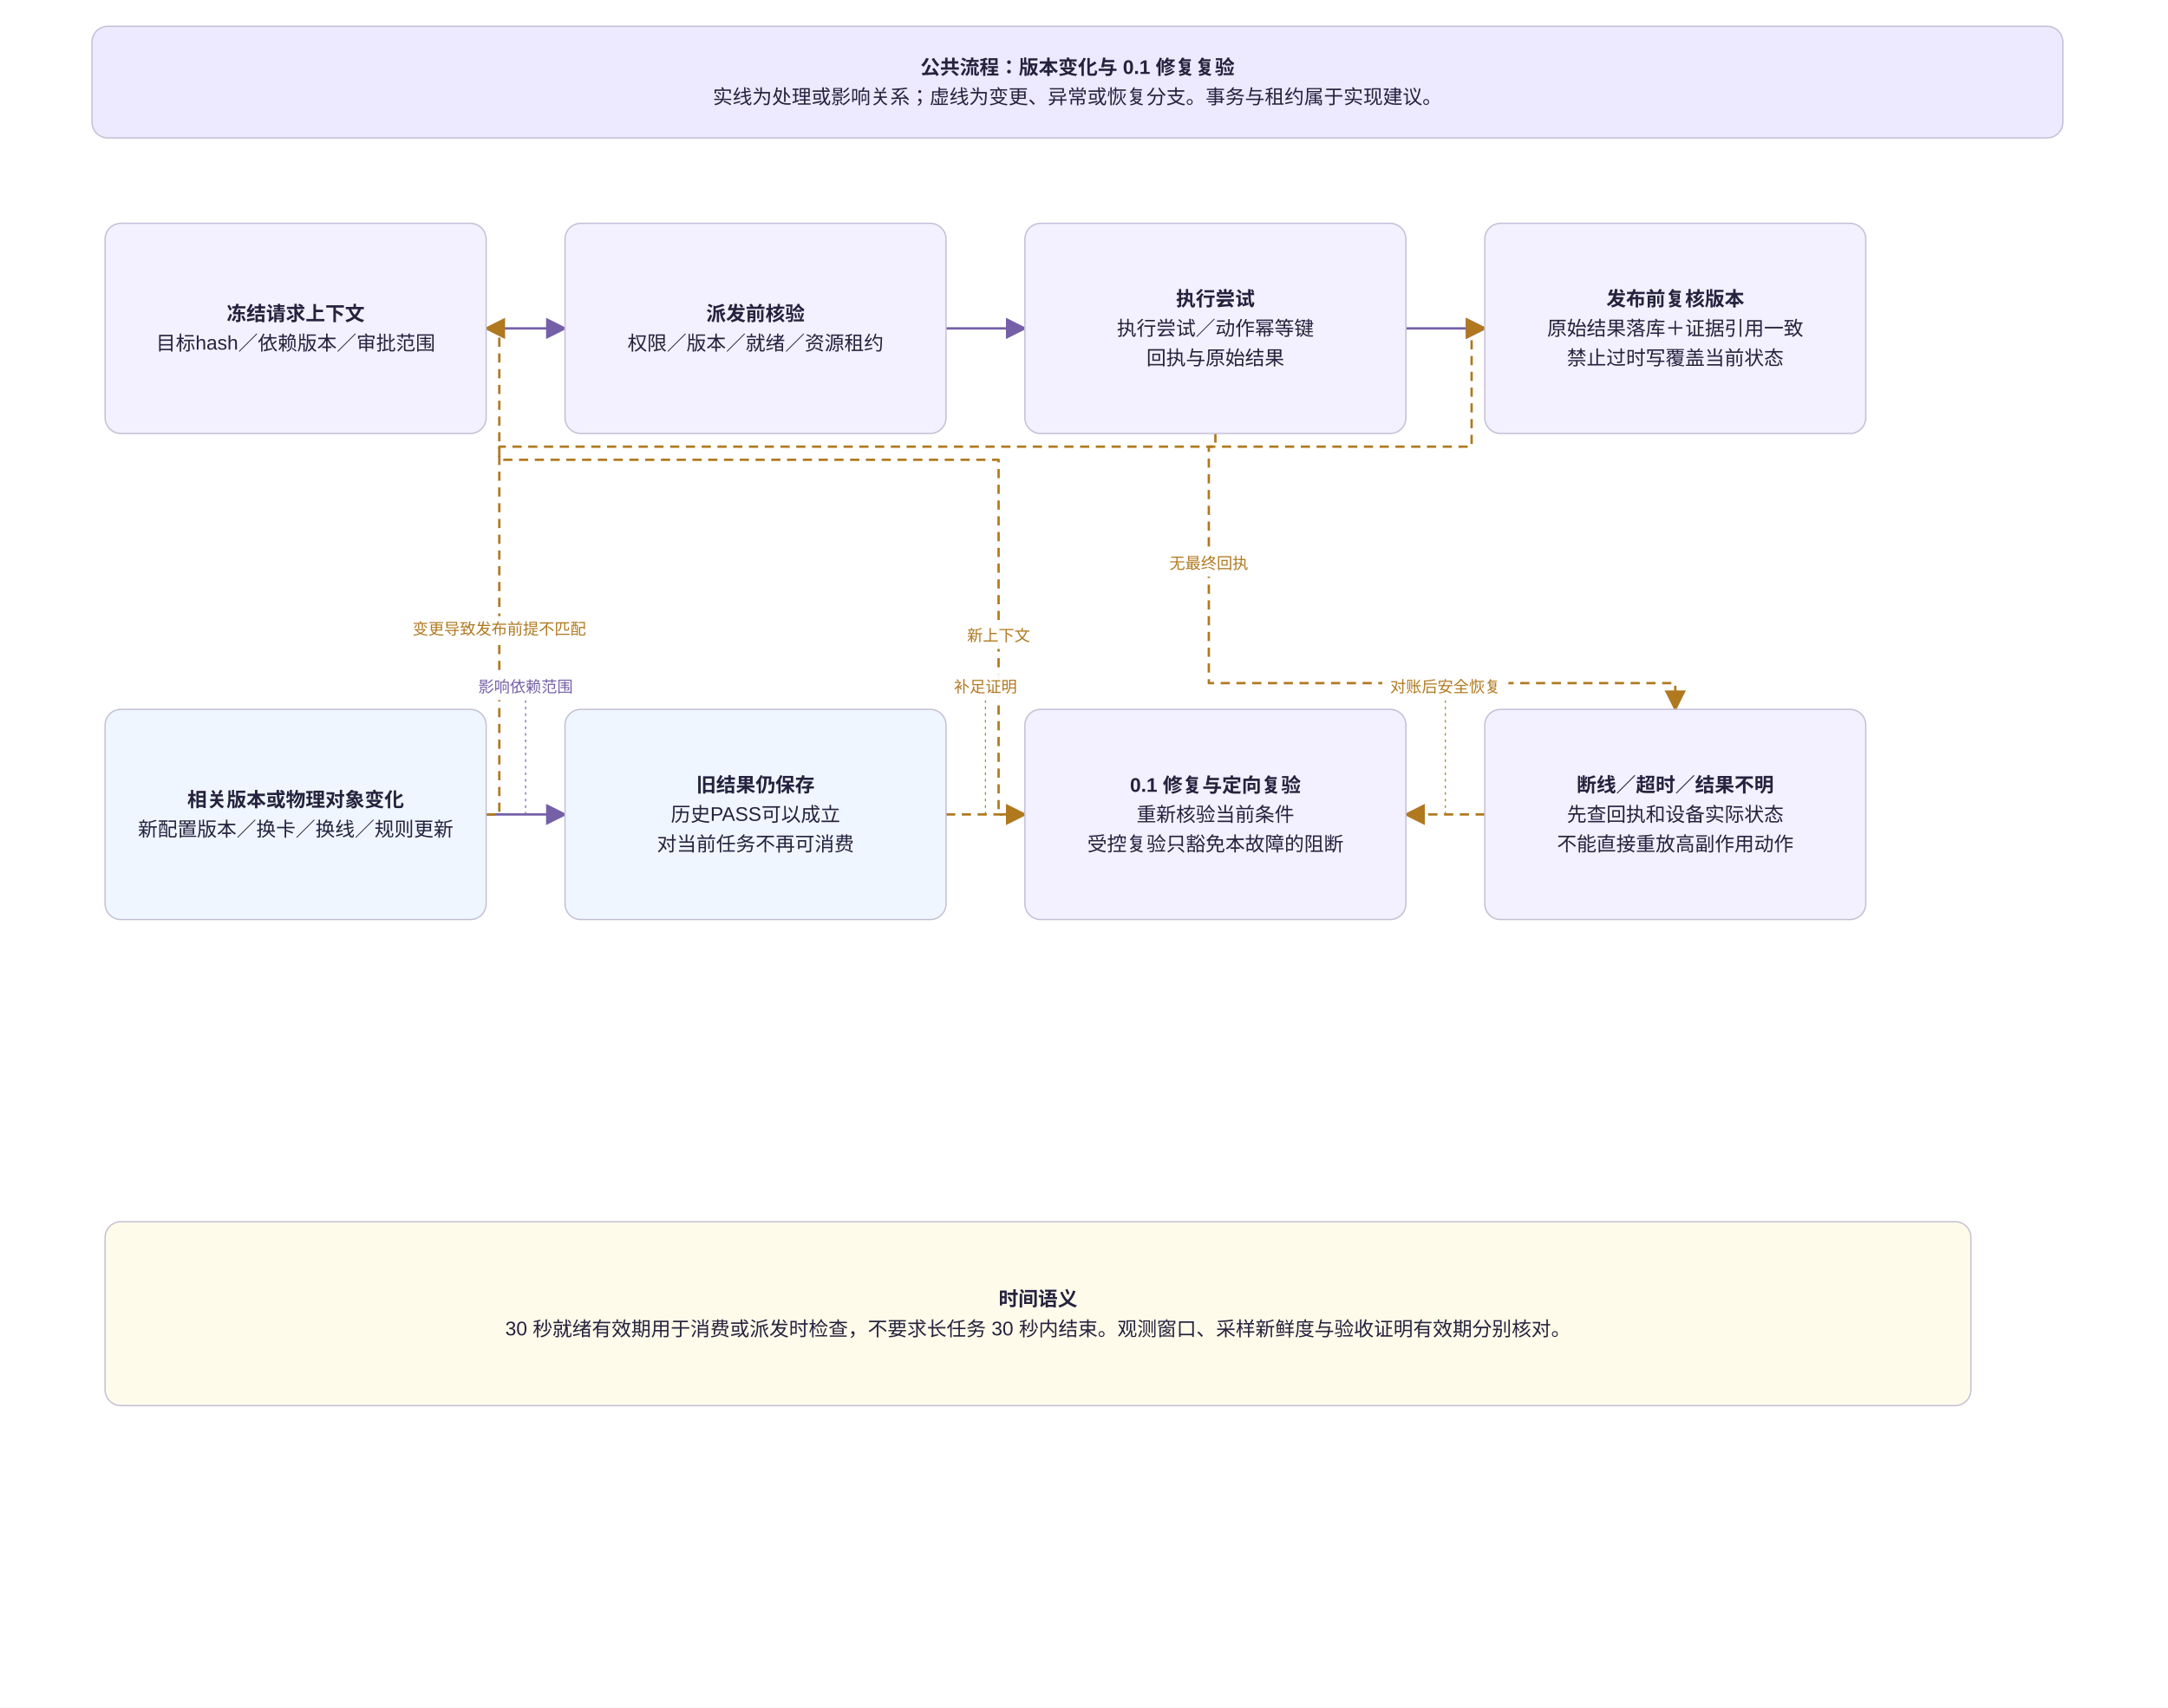
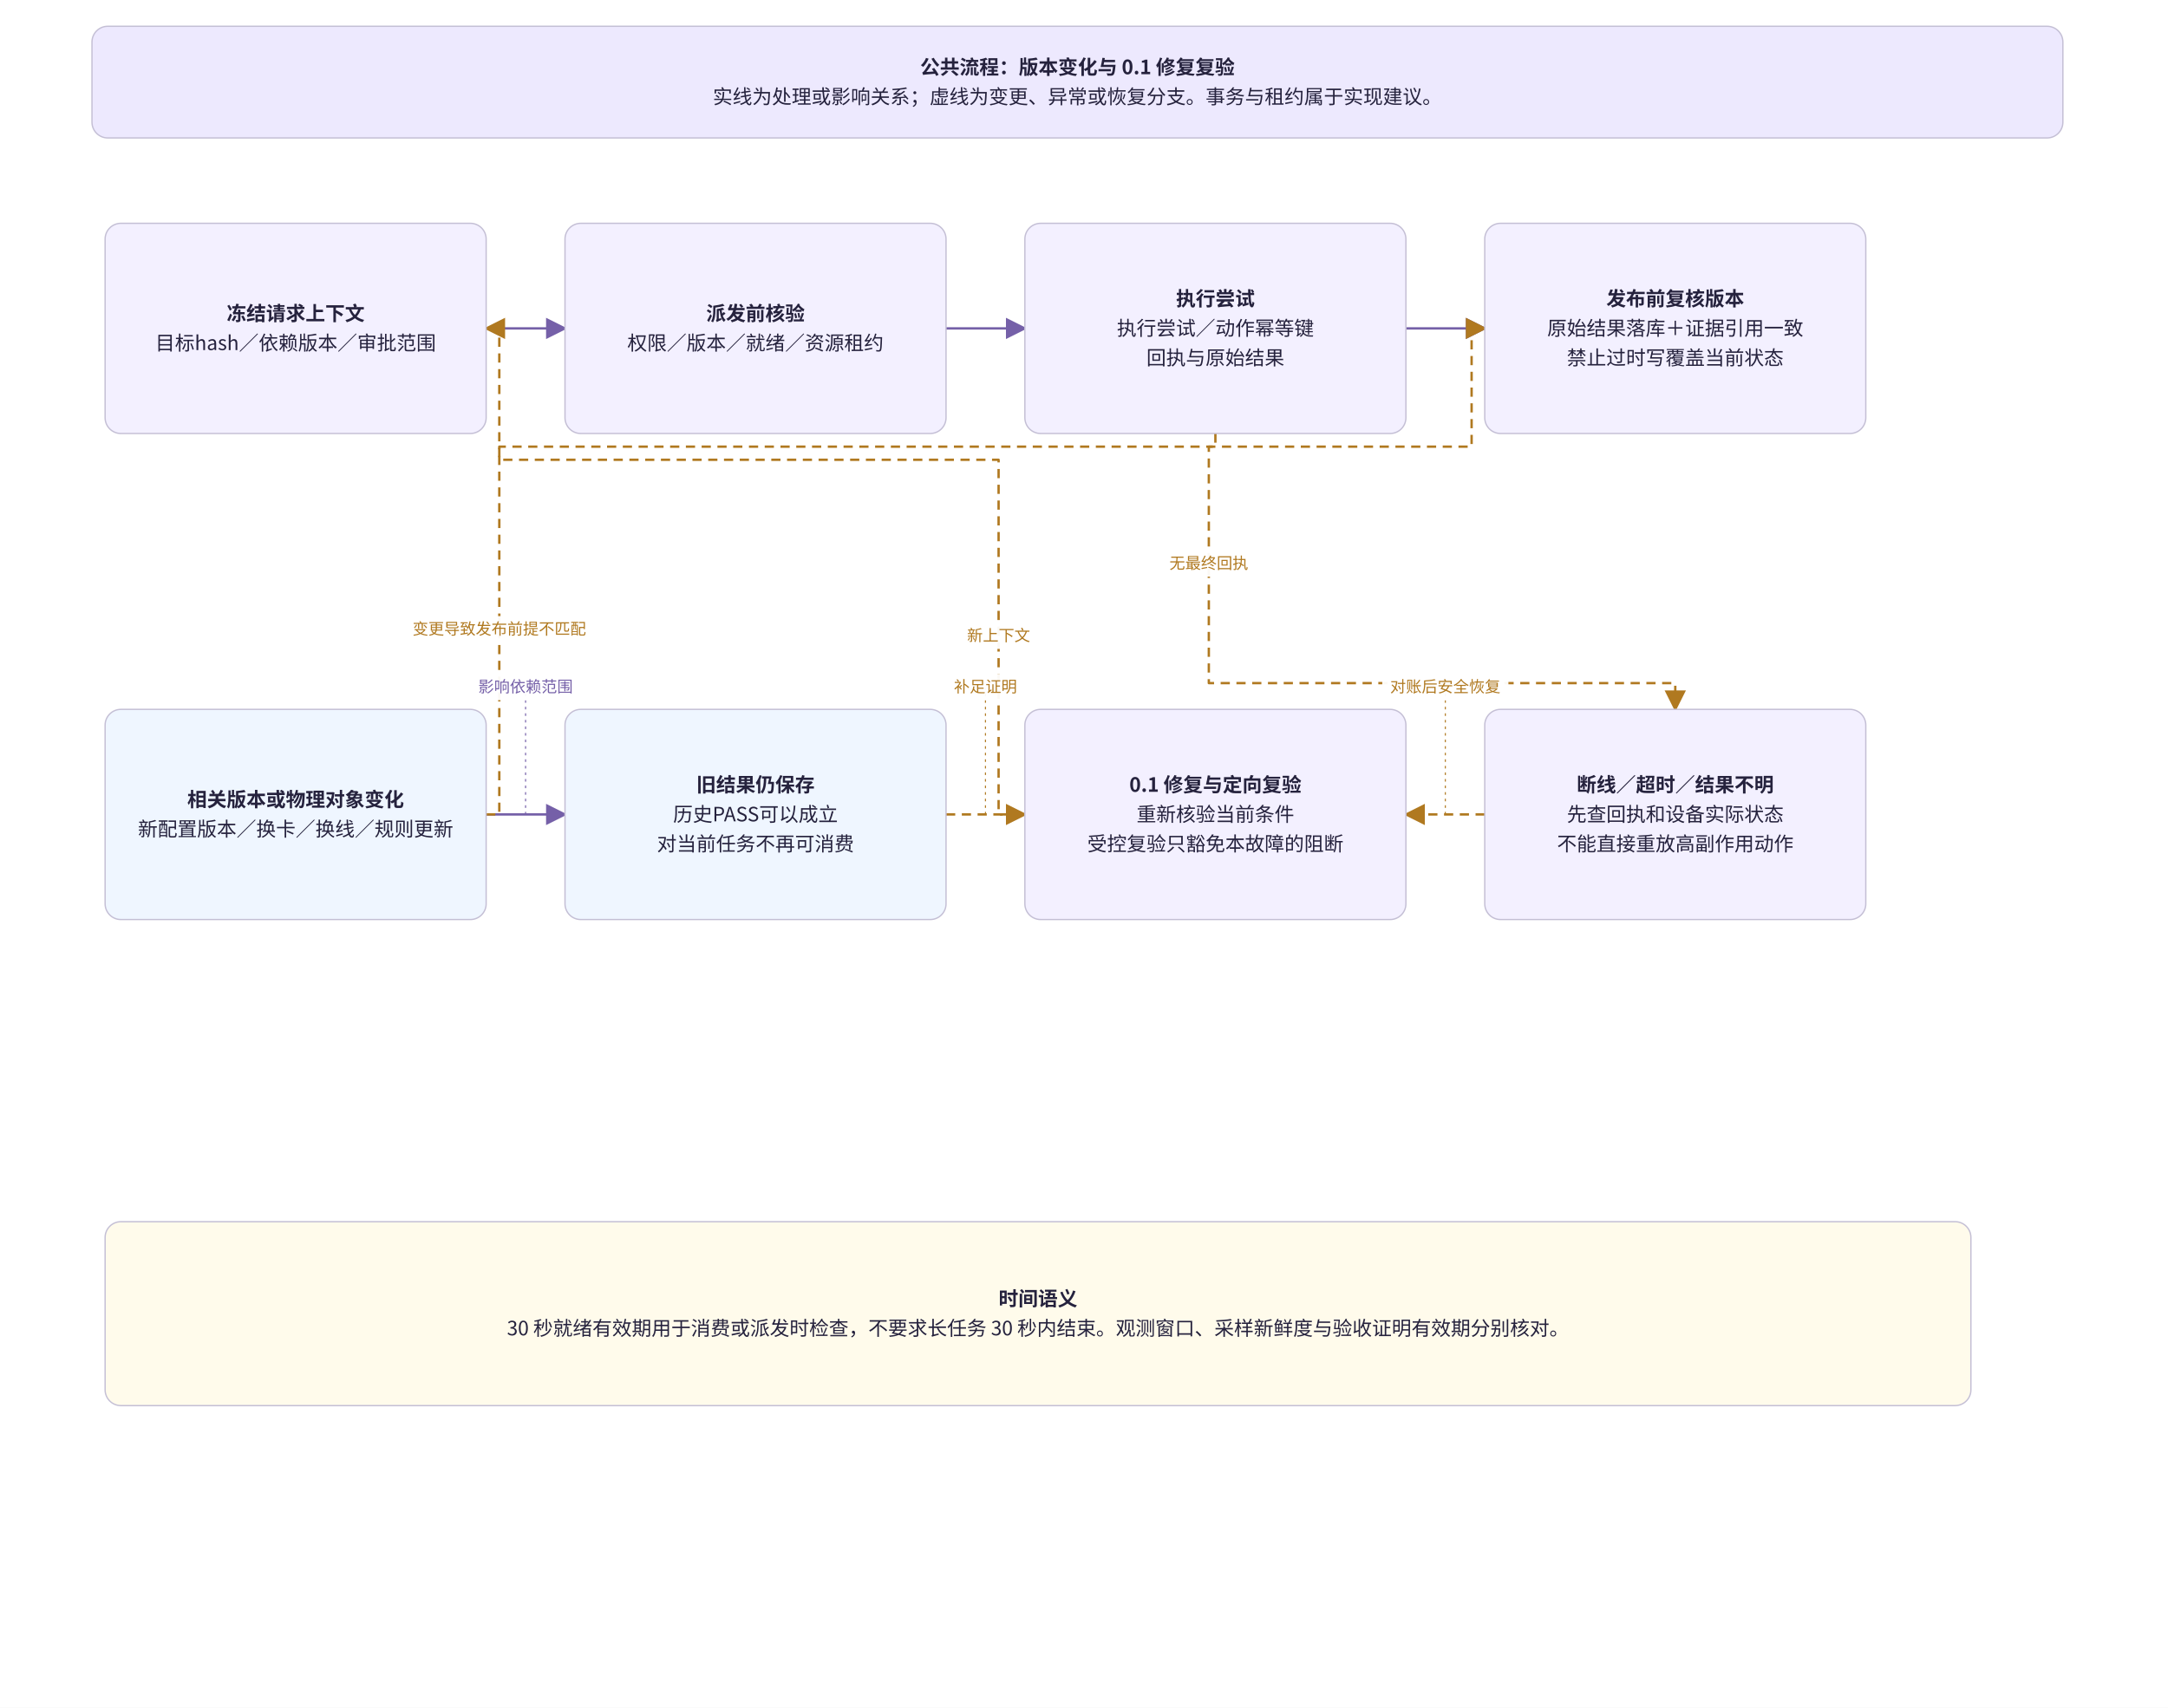
<svg xmlns="http://www.w3.org/2000/svg" viewBox="0 0 1650 1300" role="img" aria-label="0.1 修复与定向复验">
  <defs>
    <marker id="arrow" markerWidth="9" markerHeight="9" refX="8" refY="4.5" orient="auto-start-reverse">
      <path d="M0 0L9 4.5L0 9Z" fill="#7560a8" />
    </marker>
    <marker id="amber" markerWidth="9" markerHeight="9" refX="8" refY="4.5" orient="auto-start-reverse">
      <path d="M0 0L9 4.5L0 9Z" fill="#b07920" />
    </marker>
  </defs>
  <rect width="100%" height="100%" fill="#fff" />
-   <g font-family="Arial, PingFang SC, Microsoft YaHei, sans-serif">
+   <g font-family="-apple-system, BlinkMacSystemFont, &quot;Segoe UI&quot;, &quot;PingFang SC&quot;, &quot;Microsoft YaHei&quot;, &quot;Noto Sans SC&quot;, &quot;Noto Sans CJK SC&quot;, &quot;WenQuanYi Zen Hei&quot;, sans-serif">
    <polyline points="370.0,250.0 430.0,250.0" fill="none" stroke="#7560a8" stroke-width="1.8" stroke-linejoin="round" marker-end="url(#arrow)" />
    <polyline points="720.0,250.0 780.0,250.0" fill="none" stroke="#7560a8" stroke-width="1.8" stroke-linejoin="round" marker-end="url(#arrow)" />
    <polyline points="1070.0,250.0 1130.0,250.0" fill="none" stroke="#7560a8" stroke-width="1.8" stroke-linejoin="round" marker-end="url(#arrow)" />
    <polyline points="370.0,620.0 430.0,620.0" fill="none" stroke="#7560a8" stroke-width="1.8" stroke-linejoin="round" marker-end="url(#arrow)" />
    <polyline points="370.0,620.0 380,620.0 380,340 1120,340 1120,250 1130.0,250.0" fill="none" stroke="#b07920" stroke-width="1.8" stroke-linejoin="round" marker-end="url(#amber)" stroke-dasharray="7 5" />
    <polyline points="720.0,620.0 780.0,620.0" fill="none" stroke="#b07920" stroke-width="1.8" stroke-linejoin="round" marker-end="url(#amber)" stroke-dasharray="7 5" />
    <polyline points="925.0,330.0 925.0,340 920,340 920,520 1275.0,520 1275.0,540.0" fill="none" stroke="#b07920" stroke-width="1.8" stroke-linejoin="round" marker-end="url(#amber)" stroke-dasharray="7 5" />
    <polyline points="1130.0,620.0 1070.0,620.0" fill="none" stroke="#b07920" stroke-width="1.8" stroke-linejoin="round" marker-end="url(#amber)" stroke-dasharray="7 5" />
    <polyline points="780.0,620.0 760,620.0 760,350 380,350 380,250 370.0,250.0" fill="none" stroke="#b07920" stroke-width="1.8" stroke-linejoin="round" marker-end="url(#amber)" stroke-dasharray="7 5" />
    <rect x="70.0" y="20.0" width="1500.0" height="85.0" rx="12" fill="#EDE9FE" stroke="#c4bfd5" />
    <text x="820.0" y="56.5" text-anchor="middle" font-size="15" font-weight="650" fill="#25223d">公共流程：版本变化与 0.1 修复复验</text>
    <text x="820.0" y="79.0" text-anchor="middle" font-size="15" font-weight="400" fill="#25223d">实线为处理或影响关系；虚线为变更、异常或恢复分支。事务与租约属于实现建议。</text>
    <rect x="80.0" y="170.0" width="290.0" height="160.0" rx="12" fill="#F3F0FF" stroke="#c4bfd5" />
    <text x="225.0" y="244.0" text-anchor="middle" font-size="15" font-weight="650" fill="#25223d">冻结请求上下文</text>
    <text x="225.0" y="266.5" text-anchor="middle" font-size="15" font-weight="400" fill="#25223d">目标hash／依赖版本／审批范围</text>
    <rect x="430.0" y="170.0" width="290.0" height="160.0" rx="12" fill="#F3F0FF" stroke="#c4bfd5" />
    <text x="575.0" y="244.0" text-anchor="middle" font-size="15" font-weight="650" fill="#25223d">派发前核验</text>
    <text x="575.0" y="266.5" text-anchor="middle" font-size="15" font-weight="400" fill="#25223d">权限／版本／就绪／资源租约</text>
    <rect x="780.0" y="170.0" width="290.0" height="160.0" rx="12" fill="#F3F0FF" stroke="#c4bfd5" />
    <text x="925.0" y="232.75" text-anchor="middle" font-size="15" font-weight="650" fill="#25223d">执行尝试</text>
    <text x="925.0" y="255.25" text-anchor="middle" font-size="15" font-weight="400" fill="#25223d">执行尝试／动作幂等键</text>
    <text x="925.0" y="277.75" text-anchor="middle" font-size="15" font-weight="400" fill="#25223d">回执与原始结果</text>
    <rect x="1130.0" y="170.0" width="290.0" height="160.0" rx="12" fill="#F3F0FF" stroke="#c4bfd5" />
    <text x="1275.0" y="232.75" text-anchor="middle" font-size="15" font-weight="650" fill="#25223d">发布前复核版本</text>
    <text x="1275.0" y="255.25" text-anchor="middle" font-size="15" font-weight="400" fill="#25223d">原始结果落库＋证据引用一致</text>
    <text x="1275.0" y="277.75" text-anchor="middle" font-size="15" font-weight="400" fill="#25223d">禁止过时写覆盖当前状态</text>
    <rect x="80.0" y="540.0" width="290.0" height="160.0" rx="12" fill="#EFF6FF" stroke="#c4bfd5" />
    <text x="225.0" y="614.0" text-anchor="middle" font-size="15" font-weight="650" fill="#25223d">相关版本或物理对象变化</text>
    <text x="225.0" y="636.5" text-anchor="middle" font-size="15" font-weight="400" fill="#25223d">新配置版本／换卡／换线／规则更新</text>
    <rect x="430.0" y="540.0" width="290.0" height="160.0" rx="12" fill="#EFF6FF" stroke="#c4bfd5" />
    <text x="575.0" y="602.75" text-anchor="middle" font-size="15" font-weight="650" fill="#25223d">旧结果仍保存</text>
    <text x="575.0" y="625.25" text-anchor="middle" font-size="15" font-weight="400" fill="#25223d">历史PASS可以成立</text>
    <text x="575.0" y="647.75" text-anchor="middle" font-size="15" font-weight="400" fill="#25223d">对当前任务不再可消费</text>
    <rect x="780.0" y="540.0" width="290.0" height="160.0" rx="12" fill="#F3F0FF" stroke="#c4bfd5" />
    <text x="925.0" y="602.75" text-anchor="middle" font-size="15" font-weight="650" fill="#25223d">0.1 修复与定向复验</text>
    <text x="925.0" y="625.25" text-anchor="middle" font-size="15" font-weight="400" fill="#25223d">重新核验当前条件</text>
    <text x="925.0" y="647.75" text-anchor="middle" font-size="15" font-weight="400" fill="#25223d">受控复验只豁免本故障的阻断</text>
    <rect x="1130.0" y="540.0" width="290.0" height="160.0" rx="12" fill="#F3F0FF" stroke="#c4bfd5" />
    <text x="1275.0" y="602.75" text-anchor="middle" font-size="15" font-weight="650" fill="#25223d">断线／超时／结果不明</text>
    <text x="1275.0" y="625.25" text-anchor="middle" font-size="15" font-weight="400" fill="#25223d">先查回执和设备实际状态</text>
    <text x="1275.0" y="647.75" text-anchor="middle" font-size="15" font-weight="400" fill="#25223d">不能直接重放高副作用动作</text>
    <rect x="80.0" y="930.0" width="1420.0" height="140.0" rx="12" fill="#FFFBEB" stroke="#c4bfd5" />
    <text x="790.0" y="994.0" text-anchor="middle" font-size="15" font-weight="650" fill="#25223d">时间语义</text>
    <text x="790.0" y="1016.5" text-anchor="middle" font-size="15" font-weight="400" fill="#25223d">30 秒就绪有效期用于消费或派发时检查，不要求长任务 30 秒内结束。观测窗口、采样新鲜度与验收证明有效期分别核对。</text>
    <path d="M400.0 620.0 L400.0 524.0" fill="none" stroke="#7560a8" stroke-width=".8" stroke-dasharray="2 3" />
    <g>
      <rect x="358.0" y="513.0" width="84" height="20" rx="4" fill="white" fill-opacity=".95" />
      <text x="400.0" y="527.0" text-anchor="middle" fill="#7560a8" font-size="12">影响依赖范围</text>
    </g>
    <g>
      <rect x="308.0" y="469.0" width="144" height="20" rx="4" fill="white" fill-opacity=".95" />
      <text x="380.0" y="483.0" text-anchor="middle" fill="#b07920" font-size="12">变更导致发布前提不匹配</text>
    </g>
    <path d="M750.0 620.0 L750.0 524.0" fill="none" stroke="#b07920" stroke-width=".8" stroke-dasharray="2 3" />
    <g>
      <rect x="720.0" y="513.0" width="60" height="20" rx="4" fill="white" fill-opacity=".95" />
      <text x="750.0" y="527.0" text-anchor="middle" fill="#b07920" font-size="12">补足证明</text>
    </g>
    <g>
      <rect x="884.0" y="419.0" width="72" height="20" rx="4" fill="white" fill-opacity=".95" />
      <text x="920.0" y="433.0" text-anchor="middle" fill="#b07920" font-size="12">无最终回执</text>
    </g>
    <path d="M1100.0 620.0 L1100.0 524.0" fill="none" stroke="#b07920" stroke-width=".8" stroke-dasharray="2 3" />
    <g>
      <rect x="1052.0" y="513.0" width="96" height="20" rx="4" fill="white" fill-opacity=".95" />
      <text x="1100.0" y="527.0" text-anchor="middle" fill="#b07920" font-size="12">对账后安全恢复</text>
    </g>
    <g>
      <rect x="730.0" y="474.0" width="60" height="20" rx="4" fill="white" fill-opacity=".95" />
      <text x="760.0" y="488.0" text-anchor="middle" fill="#b07920" font-size="12">新上下文</text>
    </g>
  </g>
</svg>
